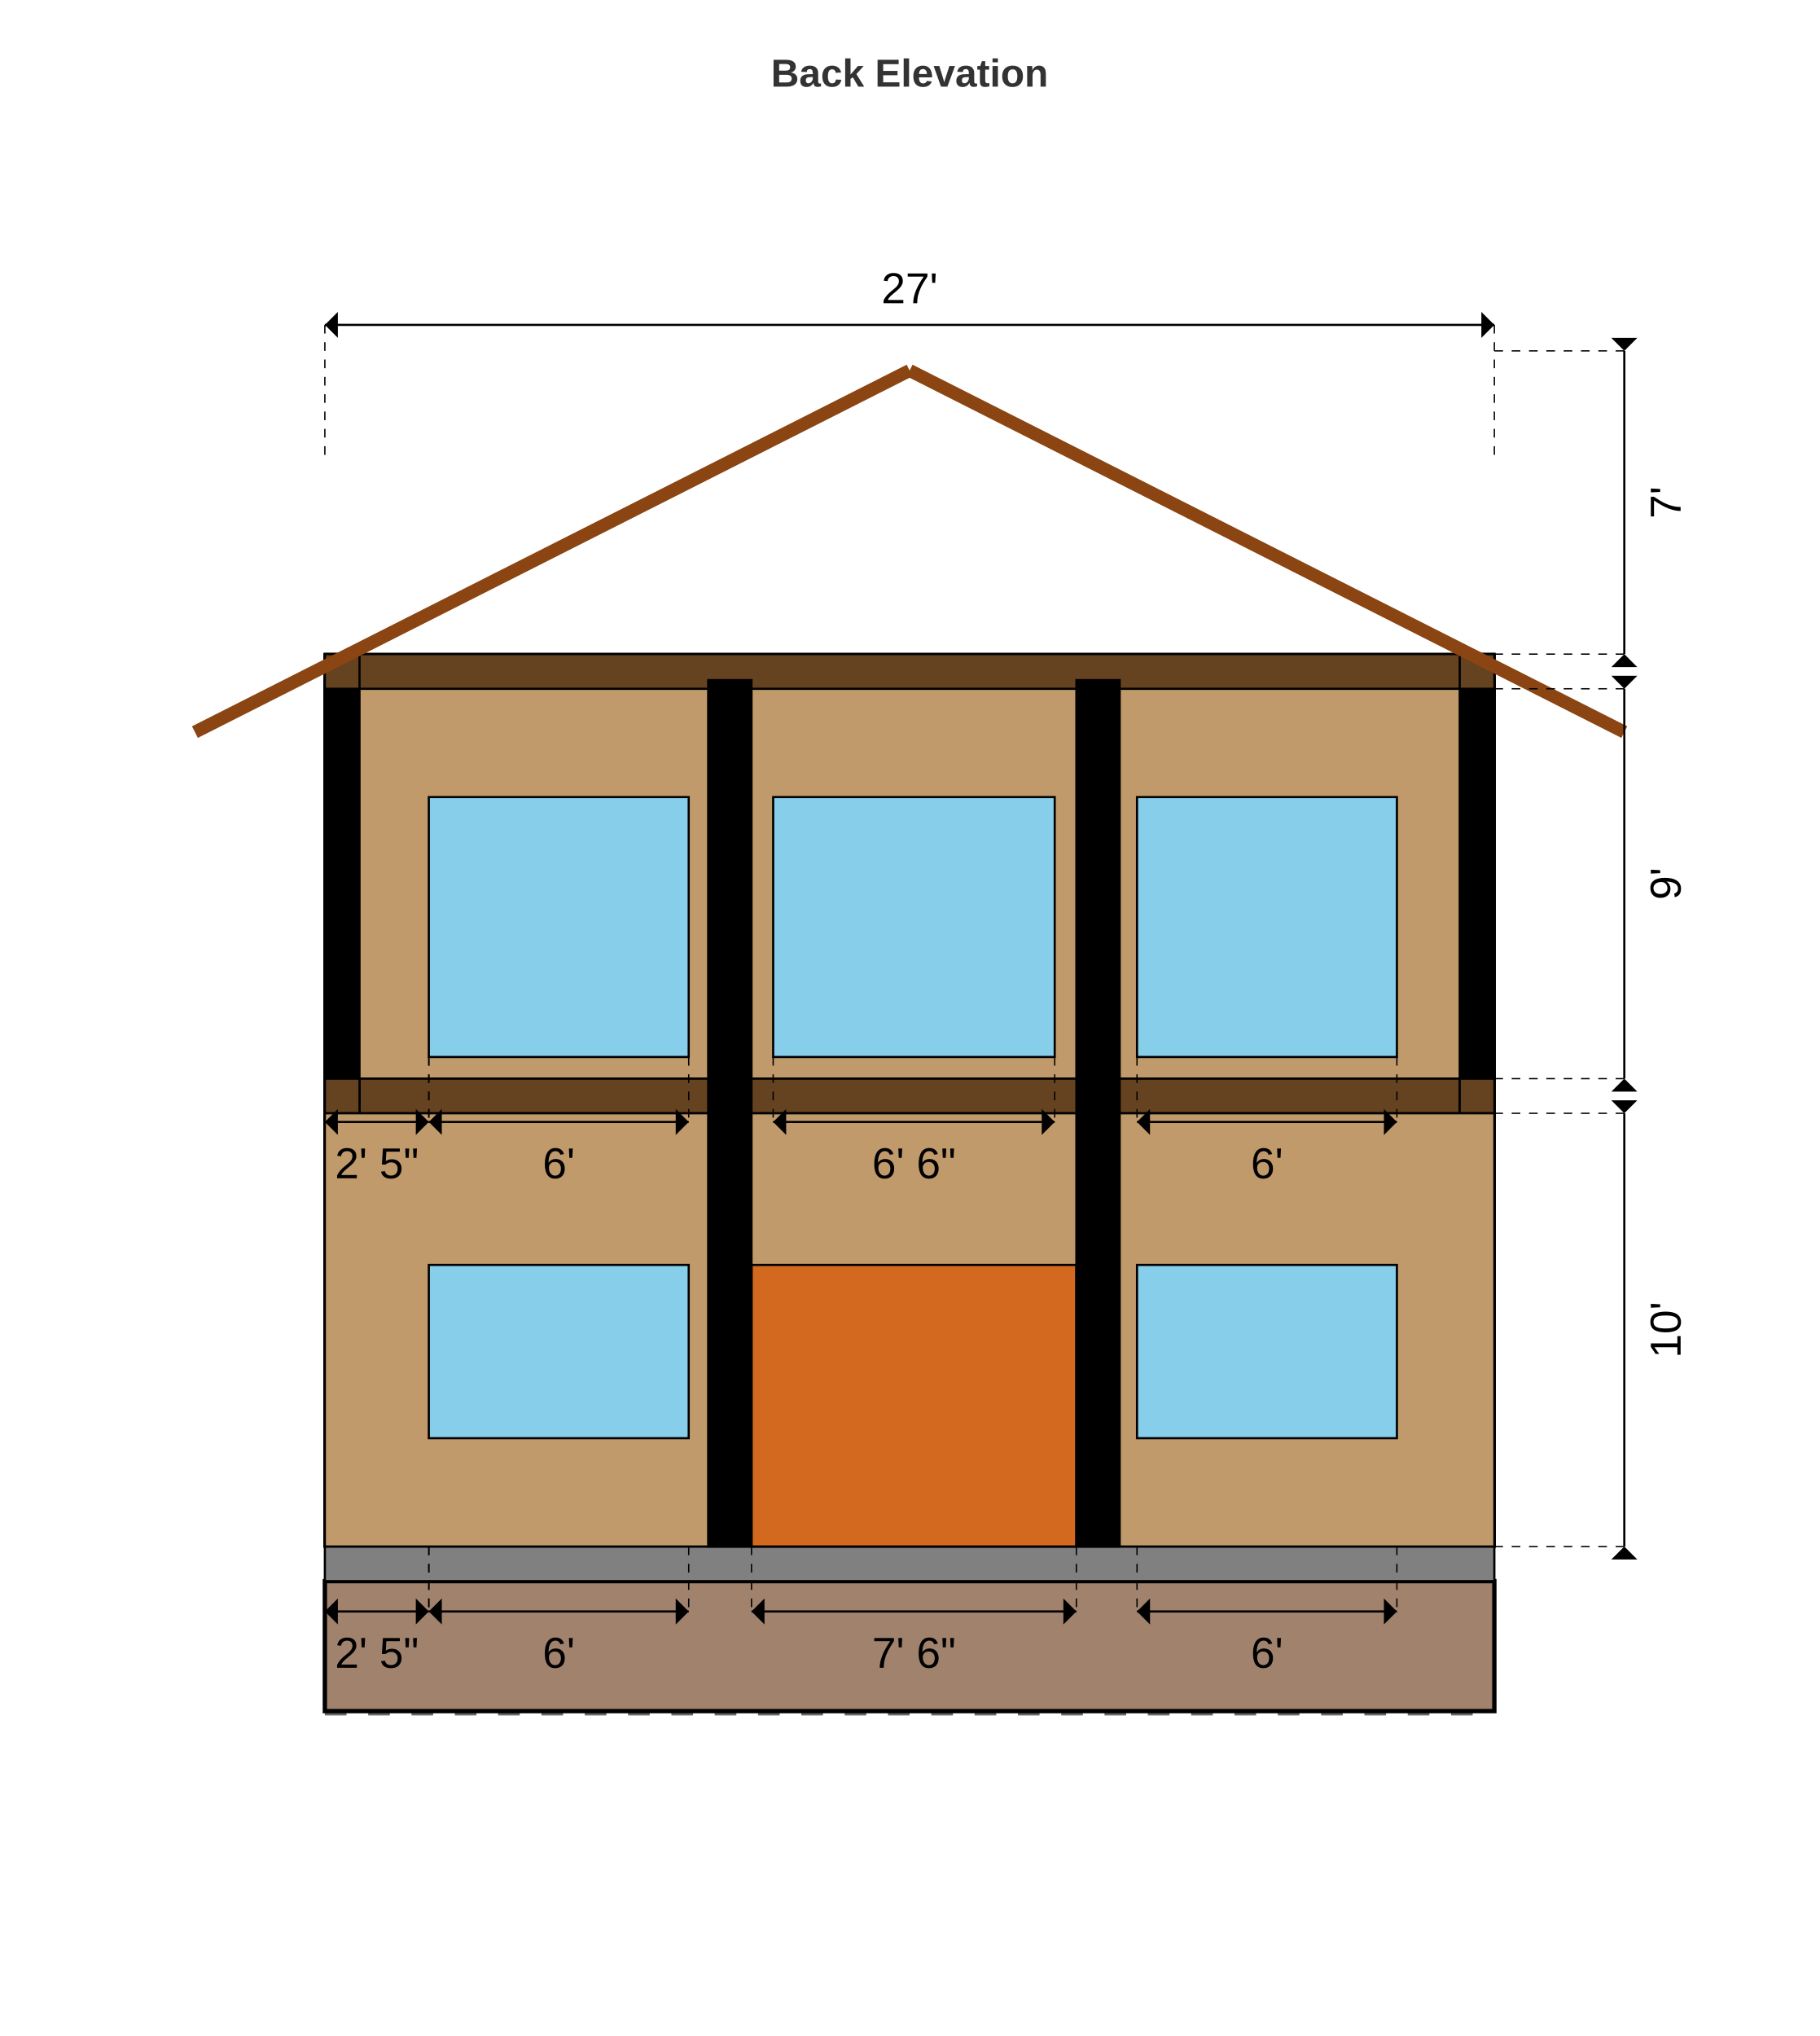
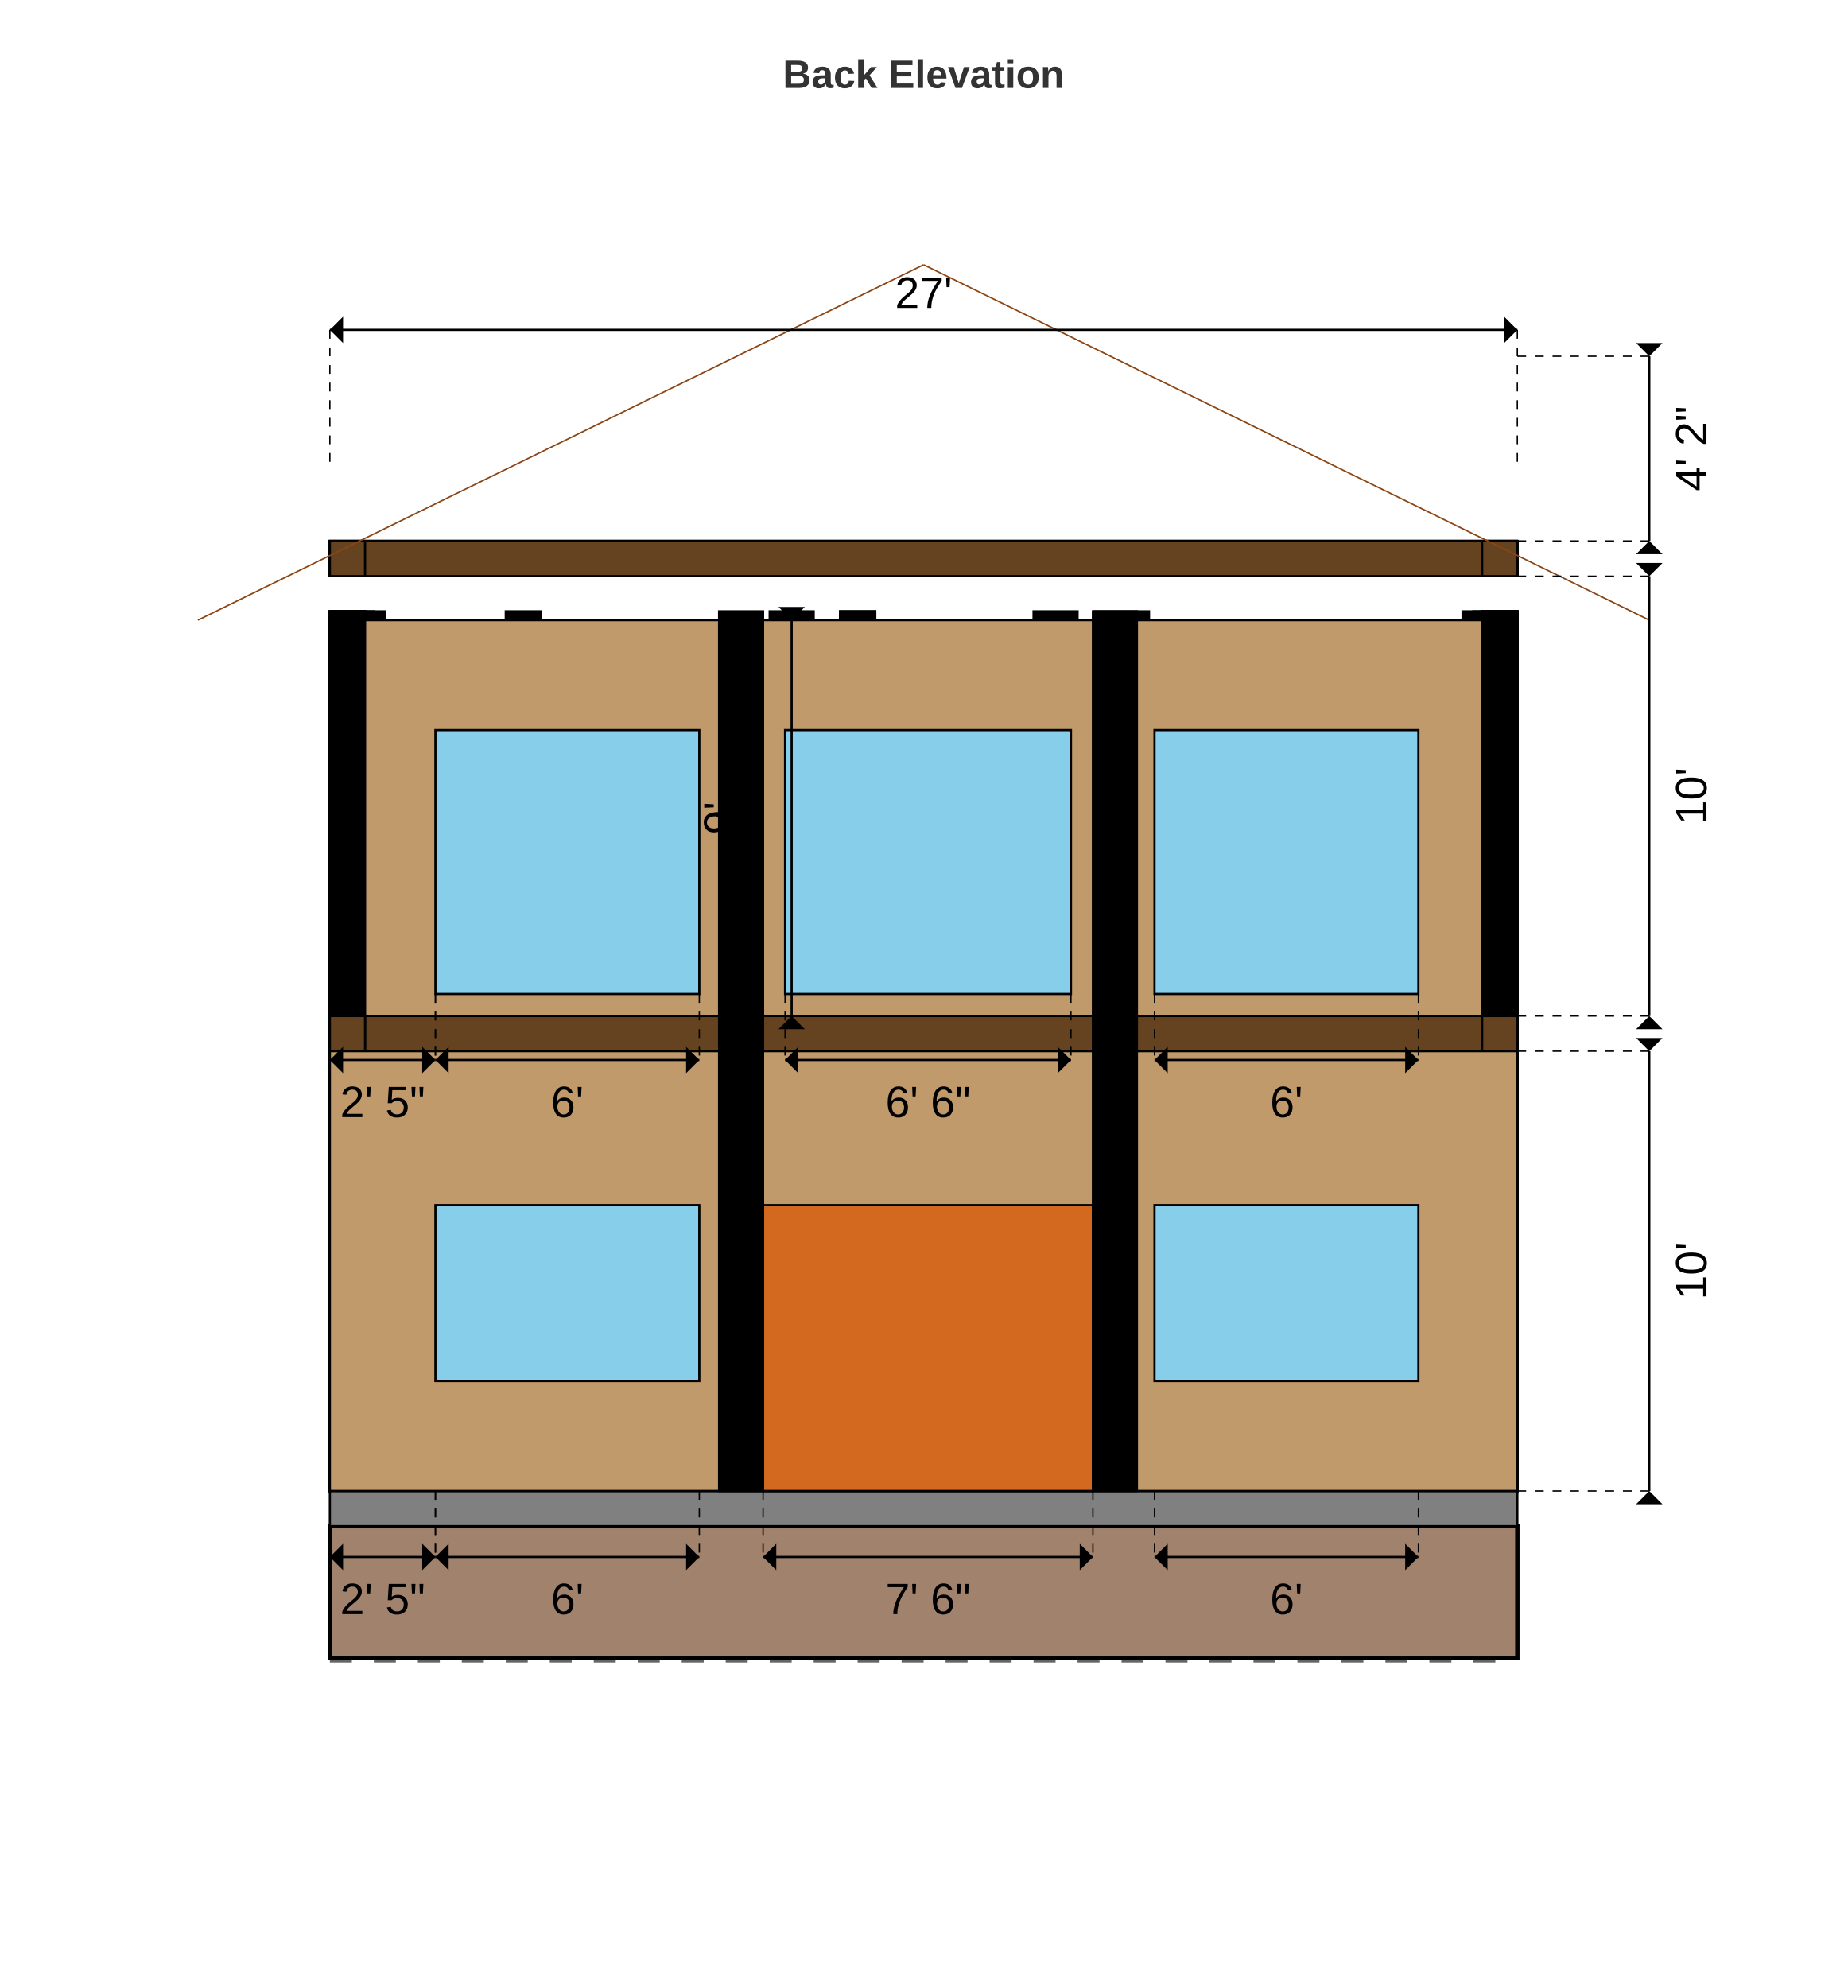
- <svg xmlns="http://www.w3.org/2000/svg" width="840.0" height="940.0" viewBox="0 0 840.0 940.0">
+ <svg xmlns="http://www.w3.org/2000/svg" width="840.0" height="904.0" viewBox="0 0 840.0 904.0">
  <defs>
    <style>
        text { font-family: Arial, sans-serif; }
    </style>
  </defs>
  <g transform="translate(150, 210) scale(2.0, 2.0)">
-     <line x1="0" y1="290.0" x2="270" y2="290.0" stroke="#666" stroke-width="2" stroke-dasharray="5,5" />
-     <rect x="0" y="260.0" width="270" height="30.0" fill="#A0826D" stroke="#000" stroke-width="1" />
-     <rect x="0" y="222.0" width="270" height="30.0" fill="#C19A6B" stroke="#000" stroke-width="0.5" />
-     <rect x="110" y="182.0" width="50" height="70.0" fill="#D2691E" stroke="#000" stroke-width="0.5" />
-     <rect x="0" y="114.0" width="270" height="30.0" fill="#C19A6B" stroke="#000" stroke-width="0.5" />
-     <rect x="0" y="46.0" width="270" height="8.0" fill="#654321" stroke="#000" stroke-width="0.5" />
-     <rect x="0.0" y="52.0" width="10" height="200.0" fill="#000" stroke="#000" stroke-width="0.5" />
-     <rect x="100.0" y="52.0" width="10" height="200.0" fill="#000" stroke="#000" stroke-width="0.5" />
-     <rect x="160.0" y="52.0" width="10" height="200.0" fill="#000" stroke="#000" stroke-width="0.5" />
-     <rect x="260.0" y="52.0" width="10" height="200.0" fill="#000" stroke="#000" stroke-width="0.5" />
-     <rect x="0" y="152.0" width="124" height="100.0" fill="#C19A6B" stroke="#000" stroke-width="0.5" />
-     <rect x="35" y="187.0" width="50" height="40.0" fill="#87CEEB" stroke="#000" stroke-width="0.5" />
-     <rect x="116" y="152.0" width="154" height="100.0" fill="#C19A6B" stroke="#000" stroke-width="0.5" />
-     <rect x="124" y="187.0" width="30" height="65.0" fill="#D2691E" stroke="#000" stroke-width="0.5" />
-     <rect x="187" y="187.0" width="50" height="40.0" fill="#87CEEB" stroke="#000" stroke-width="0.5" />
-     <rect x="0" y="54.0" width="124" height="90.0" fill="#C19A6B" stroke="#000" stroke-width="0.5" />
-     <rect x="25" y="74.0" width="80" height="65.0" fill="#87CEEB" stroke="#000" stroke-width="0.5" />
-     <rect x="116" y="54.0" width="154" height="90.0" fill="#C19A6B" stroke="#000" stroke-width="0.5" />
-     <rect x="135" y="74.0" width="80" height="65.0" fill="#87CEEB" stroke="#000" stroke-width="0.5" />
-     <rect x="0" y="46.0" width="270" height="8.0" fill="#654321" stroke="#000" stroke-width="0.5" />
-     <rect x="0.0" y="52.0" width="8" height="200.0" fill="#000" stroke="#000" stroke-width="0.5" />
-     <rect x="116.0" y="52.0" width="8" height="200.0" fill="#000" stroke="#000" stroke-width="0.5" />
-     <rect x="262.0" y="52.0" width="8" height="200.0" fill="#000" stroke="#000" stroke-width="0.5" />
-     <rect x="116.0" y="52.0" width="8" height="200.0" fill="#000" stroke="#000" stroke-width="0.5" />
-     <rect x="0" y="46.0" width="270" height="8.0" fill="#654321" stroke="#000" stroke-width="0.5" />
-     <rect x="0" y="152.0" width="124" height="100.0" fill="#C19A6B" stroke="#000" stroke-width="0.5" />
-     <rect x="90" y="187.0" width="30" height="65.0" fill="#D2691E" stroke="#000" stroke-width="0.5" />
-     <rect x="116" y="152.0" width="154" height="100.0" fill="#C19A6B" stroke="#000" stroke-width="0.5" />
-     <rect x="124" y="187.0" width="30" height="65.0" fill="#D2691E" stroke="#000" stroke-width="0.5" />
-     <rect x="0" y="54.0" width="124" height="90.0" fill="#C19A6B" stroke="#000" stroke-width="0.5" />
-     <rect x="90" y="79.0" width="30" height="65.0" fill="#D2691E" stroke="#000" stroke-width="0.5" />
-     <rect x="116" y="54.0" width="154" height="90.0" fill="#C19A6B" stroke="#000" stroke-width="0.5" />
-     <rect x="124" y="79.0" width="30" height="65.0" fill="#D2691E" stroke="#000" stroke-width="0.5" />
-     <rect x="-0.05" y="52.0" width="12.5" height="200.0" fill="#000" stroke="#000" stroke-width="0.5" />
-     <rect x="257.55" y="52.0" width="12.5" height="200.0" fill="#000" stroke="#000" stroke-width="0.5" />
-     <rect x="0" y="144.0" width="270" height="8.0" fill="#808080" stroke="#000" stroke-width="0.5" />
-     <rect x="184" y="54.0" width="78" height="90.0" fill="#C19A6B" stroke="#000" stroke-width="0.5" />
-     <rect x="136" y="152.0" width="40" height="100.0" fill="#C19A6B" stroke="#000" stroke-width="0.5" />
-     <rect x="176" y="152.0" width="94" height="100.0" fill="#C19A6B" stroke="#000" stroke-width="0.5" />
-     <rect x="176" y="54.0" width="94" height="90.0" fill="#C19A6B" stroke="#000" stroke-width="0.5" />
-     <rect x="40.0" y="52.0" width="8" height="200.0" fill="#000" stroke="#000" stroke-width="0.5" />
-     <rect x="173.75" y="52.0" width="12.5" height="200.0" fill="#000" stroke="#000" stroke-width="0.5" />
-     <rect x="0" y="46.0" width="270" height="8.0" fill="#654321" stroke="#000" stroke-width="0.5" />
-     <rect x="0.0" y="52.0" width="8" height="200.0" fill="#000" stroke="#000" stroke-width="0.5" />
-     <rect x="262.0" y="52.0" width="8" height="200.0" fill="#000" stroke="#000" stroke-width="0.5" />
-     <rect x="40" y="144.0" width="230" height="8.0" fill="#808080" stroke="#000" stroke-width="0.5" />
+     <line x1="0" y1="272.0" x2="270" y2="272.0" stroke="#666" stroke-width="2" stroke-dasharray="5,5" />
+     <rect x="0" y="242.0" width="270" height="30.0" fill="#A0826D" stroke="#000" stroke-width="1" />
+     <rect x="0" y="204.0" width="270" height="30.0" fill="#C19A6B" stroke="#000" stroke-width="0.5" />
+     <rect x="110" y="164.0" width="50" height="70.0" fill="#D2691E" stroke="#000" stroke-width="0.5" />
+     <rect x="0" y="96.0" width="270" height="30.0" fill="#C19A6B" stroke="#000" stroke-width="0.5" />
+     <rect x="0" y="18.0" width="270" height="8.0" fill="#654321" stroke="#000" stroke-width="0.5" />
+     <rect x="0.0" y="34.0" width="10" height="200.0" fill="#000" stroke="#000" stroke-width="0.5" />
+     <rect x="100.0" y="34.0" width="10" height="200.0" fill="#000" stroke="#000" stroke-width="0.5" />
+     <rect x="160.0" y="34.0" width="10" height="200.0" fill="#000" stroke="#000" stroke-width="0.5" />
+     <rect x="260.0" y="34.0" width="10" height="200.0" fill="#000" stroke="#000" stroke-width="0.5" />
+     <rect x="0" y="134.0" width="124" height="100.0" fill="#C19A6B" stroke="#000" stroke-width="0.5" />
+     <rect x="35" y="169.0" width="50" height="40.0" fill="#87CEEB" stroke="#000" stroke-width="0.5" />
+     <rect x="116" y="134.0" width="154" height="100.0" fill="#C19A6B" stroke="#000" stroke-width="0.5" />
+     <rect x="124" y="169.0" width="30" height="65.0" fill="#D2691E" stroke="#000" stroke-width="0.5" />
+     <rect x="187" y="169.0" width="50" height="40.0" fill="#87CEEB" stroke="#000" stroke-width="0.5" />
+     <rect x="0" y="36.0" width="124" height="90.0" fill="#C19A6B" stroke="#000" stroke-width="0.5" />
+     <rect x="25" y="56.0" width="80" height="65.0" fill="#87CEEB" stroke="#000" stroke-width="0.5" />
+     <rect x="116" y="36.0" width="154" height="90.0" fill="#C19A6B" stroke="#000" stroke-width="0.5" />
+     <rect x="135" y="56.0" width="80" height="65.0" fill="#87CEEB" stroke="#000" stroke-width="0.5" />
+     <rect x="0" y="18.0" width="270" height="8.0" fill="#654321" stroke="#000" stroke-width="0.5" />
+     <rect x="0.0" y="34.0" width="8" height="200.0" fill="#000" stroke="#000" stroke-width="0.5" />
+     <rect x="116.0" y="34.0" width="8" height="200.0" fill="#000" stroke="#000" stroke-width="0.5" />
+     <rect x="262.0" y="34.0" width="8" height="200.0" fill="#000" stroke="#000" stroke-width="0.5" />
+     <rect x="116.0" y="34.0" width="8" height="200.0" fill="#000" stroke="#000" stroke-width="0.5" />
+     <rect x="0" y="18.0" width="270" height="8.0" fill="#654321" stroke="#000" stroke-width="0.5" />
+     <rect x="0" y="134.0" width="124" height="100.0" fill="#C19A6B" stroke="#000" stroke-width="0.5" />
+     <rect x="90" y="169.0" width="30" height="65.0" fill="#D2691E" stroke="#000" stroke-width="0.5" />
+     <rect x="116" y="134.0" width="154" height="100.0" fill="#C19A6B" stroke="#000" stroke-width="0.5" />
+     <rect x="124" y="169.0" width="30" height="65.0" fill="#D2691E" stroke="#000" stroke-width="0.5" />
+     <rect x="0" y="36.0" width="124" height="90.0" fill="#C19A6B" stroke="#000" stroke-width="0.5" />
+     <rect x="90" y="61.0" width="30" height="65.0" fill="#D2691E" stroke="#000" stroke-width="0.5" />
+     <rect x="116" y="36.0" width="154" height="90.0" fill="#C19A6B" stroke="#000" stroke-width="0.5" />
+     <rect x="124" y="61.0" width="30" height="65.0" fill="#D2691E" stroke="#000" stroke-width="0.5" />
+     <rect x="-0.05" y="34.0" width="12.5" height="200.0" fill="#000" stroke="#000" stroke-width="0.5" />
+     <rect x="257.55" y="34.0" width="12.5" height="200.0" fill="#000" stroke="#000" stroke-width="0.5" />
+     <rect x="0" y="126.0" width="270" height="8.0" fill="#808080" stroke="#000" stroke-width="0.5" />
+     <rect x="184" y="36.0" width="78" height="90.0" fill="#C19A6B" stroke="#000" stroke-width="0.5" />
+     <rect x="136" y="134.0" width="40" height="100.0" fill="#C19A6B" stroke="#000" stroke-width="0.5" />
+     <rect x="176" y="134.0" width="94" height="100.0" fill="#C19A6B" stroke="#000" stroke-width="0.5" />
+     <rect x="176" y="36.0" width="94" height="90.0" fill="#C19A6B" stroke="#000" stroke-width="0.5" />
+     <rect x="40.0" y="34.0" width="8" height="200.0" fill="#000" stroke="#000" stroke-width="0.5" />
+     <rect x="173.75" y="34.0" width="12.5" height="200.0" fill="#000" stroke="#000" stroke-width="0.5" />
+     <rect x="0" y="18.0" width="270" height="8.0" fill="#654321" stroke="#000" stroke-width="0.5" />
+     <rect x="0.0" y="34.0" width="8" height="200.0" fill="#000" stroke="#000" stroke-width="0.5" />
+     <rect x="262.0" y="34.0" width="8" height="200.0" fill="#000" stroke="#000" stroke-width="0.5" />
+     <rect x="40" y="126.0" width="230" height="8.0" fill="#808080" stroke="#000" stroke-width="0.5" />
    <g class="staircase-elevation">
-       <line x1="8.0" y1="252.0" x2="8.0" y2="247.0" stroke="#000" stroke-width="0.5" />
-       <line x1="8.0" y1="247.0" x2="9.5" y2="247.0" stroke="#000" stroke-width="0.5" />
-       <rect x="8.0" y="247.0" width="1.5" height="5.0" fill="#C19A6B" opacity="0.7" />
-       <line x1="9.5" y1="247.0" x2="9.5" y2="242.0" stroke="#000" stroke-width="0.5" />
-       <line x1="9.5" y1="242.0" x2="11.0" y2="242.0" stroke="#000" stroke-width="0.5" />
-       <rect x="9.5" y="242.0" width="1.5" height="5.0" fill="#C19A6B" opacity="0.7" />
-       <line x1="11.0" y1="242.0" x2="11.0" y2="237.0" stroke="#000" stroke-width="0.5" />
-       <line x1="11.0" y1="237.0" x2="12.5" y2="237.0" stroke="#000" stroke-width="0.5" />
-       <rect x="11.0" y="237.0" width="1.5" height="5.0" fill="#C19A6B" opacity="0.7" />
-       <line x1="12.5" y1="237.0" x2="12.5" y2="232.0" stroke="#000" stroke-width="0.5" />
-       <line x1="12.5" y1="232.0" x2="14.0" y2="232.0" stroke="#000" stroke-width="0.5" />
-       <rect x="12.5" y="232.0" width="1.5" height="5.0" fill="#C19A6B" opacity="0.7" />
-       <line x1="14.0" y1="232.0" x2="14.0" y2="227.0" stroke="#000" stroke-width="0.5" />
-       <line x1="14.0" y1="227.0" x2="15.5" y2="227.0" stroke="#000" stroke-width="0.5" />
-       <rect x="14.0" y="227.0" width="1.5" height="5.0" fill="#C19A6B" opacity="0.7" />
-       <line x1="15.5" y1="227.0" x2="15.5" y2="222.0" stroke="#000" stroke-width="0.5" />
-       <line x1="15.5" y1="222.0" x2="17.0" y2="222.0" stroke="#000" stroke-width="0.5" />
-       <rect x="15.5" y="222.0" width="1.5" height="5.0" fill="#C19A6B" opacity="0.7" />
-       <line x1="17.0" y1="222.0" x2="17.0" y2="217.0" stroke="#000" stroke-width="0.5" />
-       <line x1="17.0" y1="217.0" x2="18.5" y2="217.0" stroke="#000" stroke-width="0.5" />
-       <rect x="17.0" y="217.0" width="1.5" height="5.0" fill="#C19A6B" opacity="0.7" />
-       <line x1="18.5" y1="217.0" x2="18.5" y2="212.0" stroke="#000" stroke-width="0.5" />
-       <line x1="18.5" y1="212.0" x2="20.0" y2="212.0" stroke="#000" stroke-width="0.5" />
-       <rect x="18.5" y="212.0" width="1.5" height="5.0" fill="#C19A6B" opacity="0.7" />
-       <line x1="20.0" y1="212.0" x2="20.0" y2="207.0" stroke="#000" stroke-width="0.5" />
-       <line x1="20.0" y1="207.0" x2="21.5" y2="207.0" stroke="#000" stroke-width="0.5" />
-       <rect x="20.0" y="207.0" width="1.5" height="5.0" fill="#C19A6B" opacity="0.7" />
-       <line x1="21.5" y1="207.0" x2="21.5" y2="202.0" stroke="#000" stroke-width="0.5" />
-       <line x1="21.5" y1="202.0" x2="23.0" y2="202.0" stroke="#000" stroke-width="0.5" />
-       <rect x="21.5" y="202.0" width="1.5" height="5.0" fill="#C19A6B" opacity="0.7" />
-       <line x1="23.0" y1="202.0" x2="23.0" y2="197.0" stroke="#000" stroke-width="0.5" />
-       <line x1="23.0" y1="197.0" x2="24.5" y2="197.0" stroke="#000" stroke-width="0.5" />
-       <rect x="23.0" y="197.0" width="1.5" height="5.0" fill="#C19A6B" opacity="0.7" />
-       <line x1="24.5" y1="197.0" x2="24.5" y2="192.0" stroke="#000" stroke-width="0.5" />
-       <line x1="24.5" y1="192.0" x2="26.0" y2="192.0" stroke="#000" stroke-width="0.5" />
-       <rect x="24.5" y="192.0" width="1.5" height="5.0" fill="#C19A6B" opacity="0.7" />
-       <line x1="26.0" y1="192.0" x2="26.0" y2="187.0" stroke="#000" stroke-width="0.5" />
-       <line x1="26.0" y1="187.0" x2="27.5" y2="187.0" stroke="#000" stroke-width="0.5" />
-       <rect x="26.0" y="187.0" width="1.5" height="5.0" fill="#C19A6B" opacity="0.7" />
-       <line x1="27.5" y1="187.0" x2="27.5" y2="182.0" stroke="#000" stroke-width="0.5" />
-       <line x1="27.5" y1="182.0" x2="29.0" y2="182.0" stroke="#000" stroke-width="0.5" />
-       <rect x="27.5" y="182.0" width="1.5" height="5.0" fill="#C19A6B" opacity="0.7" />
-       <line x1="29.0" y1="182.0" x2="29.0" y2="177.0" stroke="#000" stroke-width="0.5" />
-       <line x1="29.0" y1="177.0" x2="30.5" y2="177.0" stroke="#000" stroke-width="0.5" />
-       <rect x="29.0" y="177.0" width="1.5" height="5.0" fill="#C19A6B" opacity="0.7" />
-       <line x1="30.5" y1="177.0" x2="30.5" y2="172.0" stroke="#000" stroke-width="0.5" />
-       <line x1="30.5" y1="172.0" x2="32.0" y2="172.0" stroke="#000" stroke-width="0.5" />
-       <rect x="30.5" y="172.0" width="1.5" height="5.0" fill="#C19A6B" opacity="0.7" />
-       <line x1="32.0" y1="172.0" x2="32.0" y2="167.0" stroke="#000" stroke-width="0.5" />
-       <line x1="32.0" y1="167.0" x2="33.5" y2="167.0" stroke="#000" stroke-width="0.5" />
-       <rect x="32.0" y="167.0" width="1.5" height="5.0" fill="#C19A6B" opacity="0.7" />
-       <line x1="33.5" y1="167.0" x2="33.5" y2="162.0" stroke="#000" stroke-width="0.5" />
-       <line x1="33.5" y1="162.0" x2="35.0" y2="162.0" stroke="#000" stroke-width="0.5" />
-       <rect x="33.5" y="162.0" width="1.5" height="5.0" fill="#C19A6B" opacity="0.7" />
-       <line x1="35.0" y1="162.0" x2="35.0" y2="157.0" stroke="#000" stroke-width="0.5" />
-       <line x1="35.0" y1="157.0" x2="36.5" y2="157.0" stroke="#000" stroke-width="0.5" />
-       <rect x="35.0" y="157.0" width="1.5" height="5.0" fill="#C19A6B" opacity="0.7" />
-       <line x1="36.5" y1="157.0" x2="36.5" y2="152.0" stroke="#000" stroke-width="0.5" />
-       <line x1="36.5" y1="152.0" x2="38.0" y2="152.0" stroke="#000" stroke-width="0.5" />
-       <rect x="36.5" y="152.0" width="1.5" height="5.0" fill="#C19A6B" opacity="0.7" />
-       <line x1="38.0" y1="152.0" x2="38.0" y2="252.0" stroke="#000" stroke-width="0.5" />
-       <line x1="8" y1="252.0" x2="38.0" y2="252.0" stroke="#000" stroke-width="0.5" />
-     </g>
-     <rect x="0" y="54.0" width="270" height="90.0" fill="#C19A6B" stroke="#000" stroke-width="0.5" />
-     <rect x="24" y="79.0" width="60" height="60.0" fill="#87CEEB" stroke="#000" stroke-width="0.5" />
-     <rect x="103.5" y="79.0" width="65" height="60.0" fill="#87CEEB" stroke="#000" stroke-width="0.5" />
-     <rect x="187.5" y="79.0" width="60" height="60.0" fill="#87CEEB" stroke="#000" stroke-width="0.5" />
-     <rect x="0.0" y="52.0" width="8" height="200.0" fill="#000" stroke="#000" stroke-width="0.5" />
-     <rect x="262.0" y="52.0" width="8" height="200.0" fill="#000" stroke="#000" stroke-width="0.5" />
-     <rect x="8" y="144.0" width="254" height="8.0" fill="#654321" stroke="#000" stroke-width="0.5" />
-     <rect x="262" y="144.0" width="8" height="8.0" fill="#654321" stroke="#000" stroke-width="0.5" />
-     <rect x="0" y="144.0" width="8" height="8.0" fill="#654321" stroke="#000" stroke-width="0.5" />
-     <rect x="0" y="46.0" width="270" height="8.0" fill="#654321" stroke="#000" stroke-width="0.5" />
-     <rect x="0" y="46.0" width="8" height="8.0" fill="#654321" stroke="#000" stroke-width="0.5" />
-     <rect x="262" y="46.0" width="8" height="8.0" fill="#654321" stroke="#000" stroke-width="0.5" />
-     <rect x="0" y="252.0" width="270" height="8.0" fill="#808080" stroke="#000" stroke-width="0.5" />
-     <rect x="0" y="152.0" width="270" height="100.0" fill="#C19A6B" stroke="#000" stroke-width="0.5" />
-     <rect x="98.5" y="187.0" width="75" height="65.0" fill="#D2691E" stroke="#000" stroke-width="0.5" />
-     <rect x="24" y="187.0" width="60" height="40.0" fill="#87CEEB" stroke="#000" stroke-width="0.5" />
-     <rect x="187.5" y="187.0" width="60" height="40.0" fill="#87CEEB" stroke="#000" stroke-width="0.5" />
-     <rect x="88.5" y="52.0" width="10" height="200.0" fill="#000" stroke="#000" stroke-width="0.5" />
-     <rect x="173.5" y="52.0" width="10" height="200.0" fill="#000" stroke="#000" stroke-width="0.5" />
-     <line x1="-30" y1="64.0" x2="135.0" y2="-19.476" stroke="#8B4513" stroke-width="3" />
-     <line x1="135.0" y1="-19.476" x2="300" y2="64.0" stroke="#8B4513" stroke-width="3" />
-     <g class="dimension">
-       <line x1="300" y1="252.0" x2="300" y2="152.0" stroke="#000" stroke-width="0.5" />
-       <line x1="270" y1="252.0" x2="300" y2="252.0" stroke="#000" stroke-width="0.3" stroke-dasharray="2,2" />
-       <line x1="270" y1="152.0" x2="300" y2="152.0" stroke="#000" stroke-width="0.3" stroke-dasharray="2,2" />
-       <polygon points="300,252.0 297,255.0 303,255.0" fill="#000" />
-       <polygon points="300,152.0 297,149.0 303,149.0" fill="#000" />
-       <text x="313" y="202.0" text-anchor="middle" font-size="10" fill="#000" transform="rotate(-90 313 202.0)">10'</text>
-     </g>
-     <g class="dimension">
-       <line x1="300" y1="144.0" x2="300" y2="54.0" stroke="#000" stroke-width="0.5" />
-       <line x1="270" y1="144.0" x2="300" y2="144.0" stroke="#000" stroke-width="0.3" stroke-dasharray="2,2" />
-       <line x1="270" y1="54.0" x2="300" y2="54.0" stroke="#000" stroke-width="0.3" stroke-dasharray="2,2" />
-       <polygon points="300,144.0 297,147.0 303,147.0" fill="#000" />
-       <polygon points="300,54.0 297,51.0 303,51.0" fill="#000" />
-       <text x="313" y="99.0" text-anchor="middle" font-size="10" fill="#000" transform="rotate(-90 313 99.0)">9'</text>
-     </g>
-     <g class="dimension">
-       <line x1="300" y1="46.0" x2="300" y2="-24.0" stroke="#000" stroke-width="0.5" />
-       <line x1="270" y1="46.0" x2="300" y2="46.0" stroke="#000" stroke-width="0.3" stroke-dasharray="2,2" />
+       <line x1="8.0" y1="234.0" x2="8.0" y2="229.0" stroke="#000" stroke-width="0.5" />
+       <line x1="8.0" y1="229.0" x2="9.5" y2="229.0" stroke="#000" stroke-width="0.5" />
+       <rect x="8.0" y="229.0" width="1.5" height="5.0" fill="#C19A6B" opacity="0.7" />
+       <line x1="9.5" y1="229.0" x2="9.5" y2="224.0" stroke="#000" stroke-width="0.5" />
+       <line x1="9.5" y1="224.0" x2="11.0" y2="224.0" stroke="#000" stroke-width="0.5" />
+       <rect x="9.5" y="224.0" width="1.5" height="5.0" fill="#C19A6B" opacity="0.7" />
+       <line x1="11.0" y1="224.0" x2="11.0" y2="219.0" stroke="#000" stroke-width="0.5" />
+       <line x1="11.0" y1="219.0" x2="12.5" y2="219.0" stroke="#000" stroke-width="0.5" />
+       <rect x="11.0" y="219.0" width="1.5" height="5.0" fill="#C19A6B" opacity="0.7" />
+       <line x1="12.5" y1="219.0" x2="12.5" y2="214.0" stroke="#000" stroke-width="0.5" />
+       <line x1="12.5" y1="214.0" x2="14.0" y2="214.0" stroke="#000" stroke-width="0.5" />
+       <rect x="12.5" y="214.0" width="1.5" height="5.0" fill="#C19A6B" opacity="0.7" />
+       <line x1="14.0" y1="214.0" x2="14.0" y2="209.0" stroke="#000" stroke-width="0.5" />
+       <line x1="14.0" y1="209.0" x2="15.5" y2="209.0" stroke="#000" stroke-width="0.5" />
+       <rect x="14.0" y="209.0" width="1.5" height="5.0" fill="#C19A6B" opacity="0.7" />
+       <line x1="15.5" y1="209.0" x2="15.5" y2="204.0" stroke="#000" stroke-width="0.5" />
+       <line x1="15.5" y1="204.0" x2="17.0" y2="204.0" stroke="#000" stroke-width="0.5" />
+       <rect x="15.5" y="204.0" width="1.5" height="5.0" fill="#C19A6B" opacity="0.7" />
+       <line x1="17.0" y1="204.0" x2="17.0" y2="199.0" stroke="#000" stroke-width="0.5" />
+       <line x1="17.0" y1="199.0" x2="18.5" y2="199.0" stroke="#000" stroke-width="0.5" />
+       <rect x="17.0" y="199.0" width="1.5" height="5.0" fill="#C19A6B" opacity="0.7" />
+       <line x1="18.5" y1="199.0" x2="18.5" y2="194.0" stroke="#000" stroke-width="0.5" />
+       <line x1="18.5" y1="194.0" x2="20.0" y2="194.0" stroke="#000" stroke-width="0.5" />
+       <rect x="18.5" y="194.0" width="1.5" height="5.0" fill="#C19A6B" opacity="0.7" />
+       <line x1="20.0" y1="194.0" x2="20.0" y2="189.0" stroke="#000" stroke-width="0.5" />
+       <line x1="20.0" y1="189.0" x2="21.5" y2="189.0" stroke="#000" stroke-width="0.5" />
+       <rect x="20.0" y="189.0" width="1.5" height="5.0" fill="#C19A6B" opacity="0.7" />
+       <line x1="21.5" y1="189.0" x2="21.5" y2="184.0" stroke="#000" stroke-width="0.5" />
+       <line x1="21.5" y1="184.0" x2="23.0" y2="184.0" stroke="#000" stroke-width="0.5" />
+       <rect x="21.5" y="184.0" width="1.5" height="5.0" fill="#C19A6B" opacity="0.7" />
+       <line x1="23.0" y1="184.0" x2="23.0" y2="179.0" stroke="#000" stroke-width="0.5" />
+       <line x1="23.0" y1="179.0" x2="24.5" y2="179.0" stroke="#000" stroke-width="0.5" />
+       <rect x="23.0" y="179.0" width="1.5" height="5.0" fill="#C19A6B" opacity="0.7" />
+       <line x1="24.5" y1="179.0" x2="24.5" y2="174.0" stroke="#000" stroke-width="0.5" />
+       <line x1="24.5" y1="174.0" x2="26.0" y2="174.0" stroke="#000" stroke-width="0.5" />
+       <rect x="24.5" y="174.0" width="1.5" height="5.0" fill="#C19A6B" opacity="0.7" />
+       <line x1="26.0" y1="174.0" x2="26.0" y2="169.0" stroke="#000" stroke-width="0.5" />
+       <line x1="26.0" y1="169.0" x2="27.5" y2="169.0" stroke="#000" stroke-width="0.5" />
+       <rect x="26.0" y="169.0" width="1.5" height="5.0" fill="#C19A6B" opacity="0.7" />
+       <line x1="27.5" y1="169.0" x2="27.5" y2="164.0" stroke="#000" stroke-width="0.5" />
+       <line x1="27.5" y1="164.0" x2="29.0" y2="164.0" stroke="#000" stroke-width="0.5" />
+       <rect x="27.5" y="164.0" width="1.5" height="5.0" fill="#C19A6B" opacity="0.7" />
+       <line x1="29.0" y1="164.0" x2="29.0" y2="159.0" stroke="#000" stroke-width="0.5" />
+       <line x1="29.0" y1="159.0" x2="30.5" y2="159.0" stroke="#000" stroke-width="0.5" />
+       <rect x="29.0" y="159.0" width="1.5" height="5.0" fill="#C19A6B" opacity="0.7" />
+       <line x1="30.5" y1="159.0" x2="30.5" y2="154.0" stroke="#000" stroke-width="0.5" />
+       <line x1="30.5" y1="154.0" x2="32.0" y2="154.0" stroke="#000" stroke-width="0.5" />
+       <rect x="30.5" y="154.0" width="1.5" height="5.0" fill="#C19A6B" opacity="0.7" />
+       <line x1="32.0" y1="154.0" x2="32.0" y2="149.0" stroke="#000" stroke-width="0.5" />
+       <line x1="32.0" y1="149.0" x2="33.5" y2="149.0" stroke="#000" stroke-width="0.5" />
+       <rect x="32.0" y="149.0" width="1.5" height="5.0" fill="#C19A6B" opacity="0.7" />
+       <line x1="33.5" y1="149.0" x2="33.5" y2="144.0" stroke="#000" stroke-width="0.5" />
+       <line x1="33.5" y1="144.0" x2="35.0" y2="144.0" stroke="#000" stroke-width="0.5" />
+       <rect x="33.5" y="144.0" width="1.5" height="5.0" fill="#C19A6B" opacity="0.7" />
+       <line x1="35.0" y1="144.0" x2="35.0" y2="139.0" stroke="#000" stroke-width="0.5" />
+       <line x1="35.0" y1="139.0" x2="36.5" y2="139.0" stroke="#000" stroke-width="0.5" />
+       <rect x="35.0" y="139.0" width="1.5" height="5.0" fill="#C19A6B" opacity="0.7" />
+       <line x1="36.5" y1="139.0" x2="36.5" y2="134.0" stroke="#000" stroke-width="0.5" />
+       <line x1="36.5" y1="134.0" x2="38.0" y2="134.0" stroke="#000" stroke-width="0.5" />
+       <rect x="36.5" y="134.0" width="1.5" height="5.0" fill="#C19A6B" opacity="0.7" />
+       <line x1="38.0" y1="134.0" x2="38.0" y2="234.0" stroke="#000" stroke-width="0.5" />
+       <line x1="8" y1="234.0" x2="38.0" y2="234.0" stroke="#000" stroke-width="0.5" />
+     </g>
+     <rect x="0" y="36.0" width="270" height="90.0" fill="#C19A6B" stroke="#000" stroke-width="0.5" />
+     <rect x="24" y="61.0" width="60" height="60.0" fill="#87CEEB" stroke="#000" stroke-width="0.5" />
+     <rect x="103.5" y="61.0" width="65" height="60.0" fill="#87CEEB" stroke="#000" stroke-width="0.5" />
+     <rect x="187.5" y="61.0" width="60" height="60.0" fill="#87CEEB" stroke="#000" stroke-width="0.5" />
+     <rect x="0.0" y="34.0" width="8" height="200.0" fill="#000" stroke="#000" stroke-width="0.5" />
+     <rect x="262.0" y="34.0" width="8" height="200.0" fill="#000" stroke="#000" stroke-width="0.5" />
+     <rect x="8" y="126.0" width="254" height="8.0" fill="#654321" stroke="#000" stroke-width="0.5" />
+     <rect x="262" y="126.0" width="8" height="8.0" fill="#654321" stroke="#000" stroke-width="0.5" />
+     <rect x="0" y="126.0" width="8" height="8.0" fill="#654321" stroke="#000" stroke-width="0.5" />
+     <rect x="0" y="18.0" width="270" height="8.0" fill="#654321" stroke="#000" stroke-width="0.5" />
+     <rect x="0" y="18.0" width="8" height="8.0" fill="#654321" stroke="#000" stroke-width="0.5" />
+     <rect x="262" y="18.0" width="8" height="8.0" fill="#654321" stroke="#000" stroke-width="0.5" />
+     <rect x="0" y="234.0" width="270" height="8.0" fill="#808080" stroke="#000" stroke-width="0.5" />
+     <rect x="0" y="134.0" width="270" height="100.0" fill="#C19A6B" stroke="#000" stroke-width="0.5" />
+     <rect x="98.5" y="169.0" width="75" height="65.0" fill="#D2691E" stroke="#000" stroke-width="0.5" />
+     <rect x="24" y="169.0" width="60" height="40.0" fill="#87CEEB" stroke="#000" stroke-width="0.5" />
+     <rect x="187.5" y="169.0" width="60" height="40.0" fill="#87CEEB" stroke="#000" stroke-width="0.5" />
+     <rect x="88.5" y="34.0" width="10" height="200.0" fill="#000" stroke="#000" stroke-width="0.5" />
+     <rect x="173.5" y="34.0" width="10" height="200.0" fill="#000" stroke="#000" stroke-width="0.5" />
+     <line x1="-30" y1="36.0" x2="135.0" y2="-44.806" stroke="#8B4513" stroke-width="0.33" />
+     <line x1="135.0" y1="-44.806" x2="300" y2="36.0" stroke="#8B4513" stroke-width="0.33" />
+     <g class="dimension">
+       <line x1="300" y1="234.0" x2="300" y2="134.0" stroke="#000" stroke-width="0.5" />
+       <line x1="270" y1="234.0" x2="300" y2="234.0" stroke="#000" stroke-width="0.3" stroke-dasharray="2,2" />
+       <line x1="270" y1="134.0" x2="300" y2="134.0" stroke="#000" stroke-width="0.3" stroke-dasharray="2,2" />
+       <polygon points="300,234.0 297,237.0 303,237.0" fill="#000" />
+       <polygon points="300,134.0 297,131.0 303,131.0" fill="#000" />
+       <text x="313" y="184.0" text-anchor="middle" font-size="10" fill="#000" transform="rotate(-90 313 184.0)">10'</text>
+     </g>
+     <g class="dimension">
+       <line x1="300" y1="126.0" x2="300" y2="26.0" stroke="#000" stroke-width="0.5" />
+       <line x1="270" y1="126.0" x2="300" y2="126.0" stroke="#000" stroke-width="0.3" stroke-dasharray="2,2" />
+       <line x1="270" y1="26.0" x2="300" y2="26.0" stroke="#000" stroke-width="0.3" stroke-dasharray="2,2" />
+       <polygon points="300,126.0 297,129.0 303,129.0" fill="#000" />
+       <polygon points="300,26.0 297,23.0 303,23.0" fill="#000" />
+       <text x="313" y="76.0" text-anchor="middle" font-size="10" fill="#000" transform="rotate(-90 313 76.0)">10'</text>
+     </g>
+     <g class="dimension">
+       <line x1="300" y1="18.0" x2="300" y2="-24.0" stroke="#000" stroke-width="0.5" />
+       <line x1="270" y1="18.0" x2="300" y2="18.0" stroke="#000" stroke-width="0.3" stroke-dasharray="2,2" />
      <line x1="270" y1="-24.0" x2="300" y2="-24.0" stroke="#000" stroke-width="0.3" stroke-dasharray="2,2" />
-       <polygon points="300,46.0 297,49.0 303,49.0" fill="#000" />
+       <polygon points="300,18.0 297,21.0 303,21.0" fill="#000" />
      <polygon points="300,-24.0 297,-27.0 303,-27.0" fill="#000" />
-       <text x="313" y="11.0" text-anchor="middle" font-size="10" fill="#000" transform="rotate(-90 313 11.0)">7'</text>
+       <text x="313" y="-3.0" text-anchor="middle" font-size="10" fill="#000" transform="rotate(-90 313 -3.0)">4' 2"</text>
    </g>
    <g class="dimension">
      <line x1="0" y1="-30.0" x2="270" y2="-30.0" stroke="#000" stroke-width="0.5" />
      <line x1="0" y1="0.0" x2="0" y2="-30.0" stroke="#000" stroke-width="0.3" stroke-dasharray="2,2" />
      <line x1="270" y1="0.0" x2="270" y2="-30.0" stroke="#000" stroke-width="0.3" stroke-dasharray="2,2" />
      <polygon points="0,-30.0 3,-33.0 3,-27.0" fill="#000" />
      <polygon points="270,-30.0 267,-33.0 267,-27.0" fill="#000" />
      <text x="135.0" y="-35.0" text-anchor="middle" font-size="10" fill="#000">27'</text>
    </g>
    <g class="dimension">
-       <line x1="0" y1="154.0" x2="24" y2="154.0" stroke="#000" stroke-width="0.5" />
-       <line x1="0" y1="139.0" x2="0" y2="154.0" stroke="#000" stroke-width="0.3" stroke-dasharray="2,2" />
-       <line x1="24" y1="139.0" x2="24" y2="154.0" stroke="#000" stroke-width="0.3" stroke-dasharray="2,2" />
-       <polygon points="0,154.0 3,151.0 3,157.0" fill="#000" />
-       <polygon points="24,154.0 21,151.0 21,157.0" fill="#000" />
-       <text x="12.0" y="167.0" text-anchor="middle" font-size="10" fill="#000">2' 5"</text>
-     </g>
-     <g class="dimension">
-       <line x1="24" y1="154.0" x2="84" y2="154.0" stroke="#000" stroke-width="0.5" />
-       <line x1="24" y1="139.0" x2="24" y2="154.0" stroke="#000" stroke-width="0.3" stroke-dasharray="2,2" />
-       <line x1="84" y1="139.0" x2="84" y2="154.0" stroke="#000" stroke-width="0.3" stroke-dasharray="2,2" />
-       <polygon points="24,154.0 27,151.0 27,157.0" fill="#000" />
-       <polygon points="84,154.0 81,151.0 81,157.0" fill="#000" />
-       <text x="54.0" y="167.0" text-anchor="middle" font-size="10" fill="#000">6'</text>
-     </g>
-     <g class="dimension">
-       <line x1="103.5" y1="154.0" x2="168.5" y2="154.0" stroke="#000" stroke-width="0.5" />
-       <line x1="103.5" y1="139.0" x2="103.5" y2="154.0" stroke="#000" stroke-width="0.3" stroke-dasharray="2,2" />
-       <line x1="168.5" y1="139.0" x2="168.5" y2="154.0" stroke="#000" stroke-width="0.3" stroke-dasharray="2,2" />
-       <polygon points="103.5,154.0 106.5,151.0 106.5,157.0" fill="#000" />
-       <polygon points="168.5,154.0 165.5,151.0 165.5,157.0" fill="#000" />
-       <text x="136.0" y="167.0" text-anchor="middle" font-size="10" fill="#000">6' 6"</text>
-     </g>
-     <g class="dimension">
-       <line x1="187.5" y1="154.0" x2="247.5" y2="154.0" stroke="#000" stroke-width="0.5" />
-       <line x1="187.5" y1="139.0" x2="187.5" y2="154.0" stroke="#000" stroke-width="0.3" stroke-dasharray="2,2" />
-       <line x1="247.5" y1="139.0" x2="247.5" y2="154.0" stroke="#000" stroke-width="0.3" stroke-dasharray="2,2" />
-       <polygon points="187.5,154.0 190.5,151.0 190.5,157.0" fill="#000" />
-       <polygon points="247.5,154.0 244.5,151.0 244.5,157.0" fill="#000" />
-       <text x="217.5" y="167.0" text-anchor="middle" font-size="10" fill="#000">6'</text>
-     </g>
-     <g class="dimension">
-       <line x1="0" y1="267.0" x2="24" y2="267.0" stroke="#000" stroke-width="0.5" />
-       <line x1="0" y1="252.0" x2="0" y2="267.0" stroke="#000" stroke-width="0.3" stroke-dasharray="2,2" />
-       <line x1="24" y1="252.0" x2="24" y2="267.0" stroke="#000" stroke-width="0.3" stroke-dasharray="2,2" />
-       <polygon points="0,267.0 3,264.0 3,270.0" fill="#000" />
-       <polygon points="24,267.0 21,264.0 21,270.0" fill="#000" />
-       <text x="12.0" y="280.0" text-anchor="middle" font-size="10" fill="#000">2' 5"</text>
-     </g>
-     <g class="dimension">
-       <line x1="24" y1="267.0" x2="84" y2="267.0" stroke="#000" stroke-width="0.5" />
-       <line x1="24" y1="252.0" x2="24" y2="267.0" stroke="#000" stroke-width="0.3" stroke-dasharray="2,2" />
-       <line x1="84" y1="252.0" x2="84" y2="267.0" stroke="#000" stroke-width="0.3" stroke-dasharray="2,2" />
-       <polygon points="24,267.0 27,264.0 27,270.0" fill="#000" />
-       <polygon points="84,267.0 81,264.0 81,270.0" fill="#000" />
-       <text x="54.0" y="280.0" text-anchor="middle" font-size="10" fill="#000">6'</text>
-     </g>
-     <g class="dimension">
-       <line x1="98.5" y1="267.0" x2="173.5" y2="267.0" stroke="#000" stroke-width="0.5" />
-       <line x1="98.5" y1="252.0" x2="98.5" y2="267.0" stroke="#000" stroke-width="0.3" stroke-dasharray="2,2" />
-       <line x1="173.5" y1="252.0" x2="173.5" y2="267.0" stroke="#000" stroke-width="0.3" stroke-dasharray="2,2" />
-       <polygon points="98.5,267.0 101.5,264.0 101.5,270.0" fill="#000" />
-       <polygon points="173.5,267.0 170.5,264.0 170.5,270.0" fill="#000" />
-       <text x="136.0" y="280.0" text-anchor="middle" font-size="10" fill="#000">7' 6"</text>
-     </g>
-     <g class="dimension">
-       <line x1="187.5" y1="267.0" x2="247.5" y2="267.0" stroke="#000" stroke-width="0.5" />
-       <line x1="187.5" y1="252.0" x2="187.5" y2="267.0" stroke="#000" stroke-width="0.3" stroke-dasharray="2,2" />
-       <line x1="247.5" y1="252.0" x2="247.5" y2="267.0" stroke="#000" stroke-width="0.3" stroke-dasharray="2,2" />
-       <polygon points="187.5,267.0 190.5,264.0 190.5,270.0" fill="#000" />
-       <polygon points="247.5,267.0 244.5,264.0 244.5,270.0" fill="#000" />
-       <text x="217.5" y="280.0" text-anchor="middle" font-size="10" fill="#000">6'</text>
+       <line x1="0" y1="136.0" x2="24" y2="136.0" stroke="#000" stroke-width="0.5" />
+       <line x1="0" y1="121.0" x2="0" y2="136.0" stroke="#000" stroke-width="0.3" stroke-dasharray="2,2" />
+       <line x1="24" y1="121.0" x2="24" y2="136.0" stroke="#000" stroke-width="0.3" stroke-dasharray="2,2" />
+       <polygon points="0,136.0 3,133.0 3,139.0" fill="#000" />
+       <polygon points="24,136.0 21,133.0 21,139.0" fill="#000" />
+       <text x="12.0" y="149.0" text-anchor="middle" font-size="10" fill="#000">2' 5"</text>
+     </g>
+     <g class="dimension">
+       <line x1="24" y1="136.0" x2="84" y2="136.0" stroke="#000" stroke-width="0.5" />
+       <line x1="24" y1="121.0" x2="24" y2="136.0" stroke="#000" stroke-width="0.3" stroke-dasharray="2,2" />
+       <line x1="84" y1="121.0" x2="84" y2="136.0" stroke="#000" stroke-width="0.3" stroke-dasharray="2,2" />
+       <polygon points="24,136.0 27,133.0 27,139.0" fill="#000" />
+       <polygon points="84,136.0 81,133.0 81,139.0" fill="#000" />
+       <text x="54.0" y="149.0" text-anchor="middle" font-size="10" fill="#000">6'</text>
+     </g>
+     <g class="dimension">
+       <line x1="103.5" y1="136.0" x2="168.5" y2="136.0" stroke="#000" stroke-width="0.5" />
+       <line x1="103.5" y1="121.0" x2="103.5" y2="136.0" stroke="#000" stroke-width="0.3" stroke-dasharray="2,2" />
+       <line x1="168.5" y1="121.0" x2="168.5" y2="136.0" stroke="#000" stroke-width="0.3" stroke-dasharray="2,2" />
+       <polygon points="103.5,136.0 106.5,133.0 106.5,139.0" fill="#000" />
+       <polygon points="168.5,136.0 165.5,133.0 165.5,139.0" fill="#000" />
+       <text x="136.0" y="149.0" text-anchor="middle" font-size="10" fill="#000">6' 6"</text>
+     </g>
+     <g class="dimension">
+       <line x1="187.5" y1="136.0" x2="247.5" y2="136.0" stroke="#000" stroke-width="0.5" />
+       <line x1="187.5" y1="121.0" x2="187.5" y2="136.0" stroke="#000" stroke-width="0.3" stroke-dasharray="2,2" />
+       <line x1="247.5" y1="121.0" x2="247.5" y2="136.0" stroke="#000" stroke-width="0.3" stroke-dasharray="2,2" />
+       <polygon points="187.5,136.0 190.5,133.0 190.5,139.0" fill="#000" />
+       <polygon points="247.5,136.0 244.5,133.0 244.5,139.0" fill="#000" />
+       <text x="217.5" y="149.0" text-anchor="middle" font-size="10" fill="#000">6'</text>
+     </g>
+     <g class="dimension">
+       <line x1="0" y1="249.0" x2="24" y2="249.0" stroke="#000" stroke-width="0.5" />
+       <line x1="0" y1="234.0" x2="0" y2="249.0" stroke="#000" stroke-width="0.3" stroke-dasharray="2,2" />
+       <line x1="24" y1="234.0" x2="24" y2="249.0" stroke="#000" stroke-width="0.3" stroke-dasharray="2,2" />
+       <polygon points="0,249.0 3,246.0 3,252.0" fill="#000" />
+       <polygon points="24,249.0 21,246.0 21,252.0" fill="#000" />
+       <text x="12.0" y="262.0" text-anchor="middle" font-size="10" fill="#000">2' 5"</text>
+     </g>
+     <g class="dimension">
+       <line x1="24" y1="249.0" x2="84" y2="249.0" stroke="#000" stroke-width="0.5" />
+       <line x1="24" y1="234.0" x2="24" y2="249.0" stroke="#000" stroke-width="0.3" stroke-dasharray="2,2" />
+       <line x1="84" y1="234.0" x2="84" y2="249.0" stroke="#000" stroke-width="0.3" stroke-dasharray="2,2" />
+       <polygon points="24,249.0 27,246.0 27,252.0" fill="#000" />
+       <polygon points="84,249.0 81,246.0 81,252.0" fill="#000" />
+       <text x="54.0" y="262.0" text-anchor="middle" font-size="10" fill="#000">6'</text>
+     </g>
+     <g class="dimension">
+       <line x1="98.5" y1="249.0" x2="173.5" y2="249.0" stroke="#000" stroke-width="0.5" />
+       <line x1="98.5" y1="234.0" x2="98.5" y2="249.0" stroke="#000" stroke-width="0.3" stroke-dasharray="2,2" />
+       <line x1="173.5" y1="234.0" x2="173.5" y2="249.0" stroke="#000" stroke-width="0.3" stroke-dasharray="2,2" />
+       <polygon points="98.5,249.0 101.5,246.0 101.5,252.0" fill="#000" />
+       <polygon points="173.5,249.0 170.5,246.0 170.5,252.0" fill="#000" />
+       <text x="136.0" y="262.0" text-anchor="middle" font-size="10" fill="#000">7' 6"</text>
+     </g>
+     <g class="dimension">
+       <line x1="187.5" y1="249.0" x2="247.5" y2="249.0" stroke="#000" stroke-width="0.5" />
+       <line x1="187.5" y1="234.0" x2="187.5" y2="249.0" stroke="#000" stroke-width="0.3" stroke-dasharray="2,2" />
+       <line x1="247.5" y1="234.0" x2="247.5" y2="249.0" stroke="#000" stroke-width="0.3" stroke-dasharray="2,2" />
+       <polygon points="187.5,249.0 190.5,246.0 190.5,252.0" fill="#000" />
+       <polygon points="247.5,249.0 244.5,246.0 244.5,252.0" fill="#000" />
+       <text x="217.5" y="262.0" text-anchor="middle" font-size="10" fill="#000">6'</text>
+     </g>
+     <g class="dimension">
+       <line x1="105.0" y1="126.0" x2="105.0" y2="36.0" stroke="#000" stroke-width="0.5" />
+       <line x1="135.0" y1="126.0" x2="105.0" y2="126.0" stroke="#000" stroke-width="0.3" stroke-dasharray="2,2" />
+       <line x1="135.0" y1="36.0" x2="105.0" y2="36.0" stroke="#000" stroke-width="0.3" stroke-dasharray="2,2" />
+       <polygon points="105.0,126.0 102.0,129.0 108.0,129.0" fill="#000" />
+       <polygon points="105.0,36.0 102.0,33.0 108.0,33.0" fill="#000" />
+       <text x="92.0" y="81.0" text-anchor="middle" font-size="10" fill="#000" transform="rotate(-90 92.0 81.0)">9'</text>
    </g>
  </g>
  <text x="420.0" y="40.0" text-anchor="middle" font-size="18" font-weight="bold" fill="#333">Back Elevation</text>
</svg>
